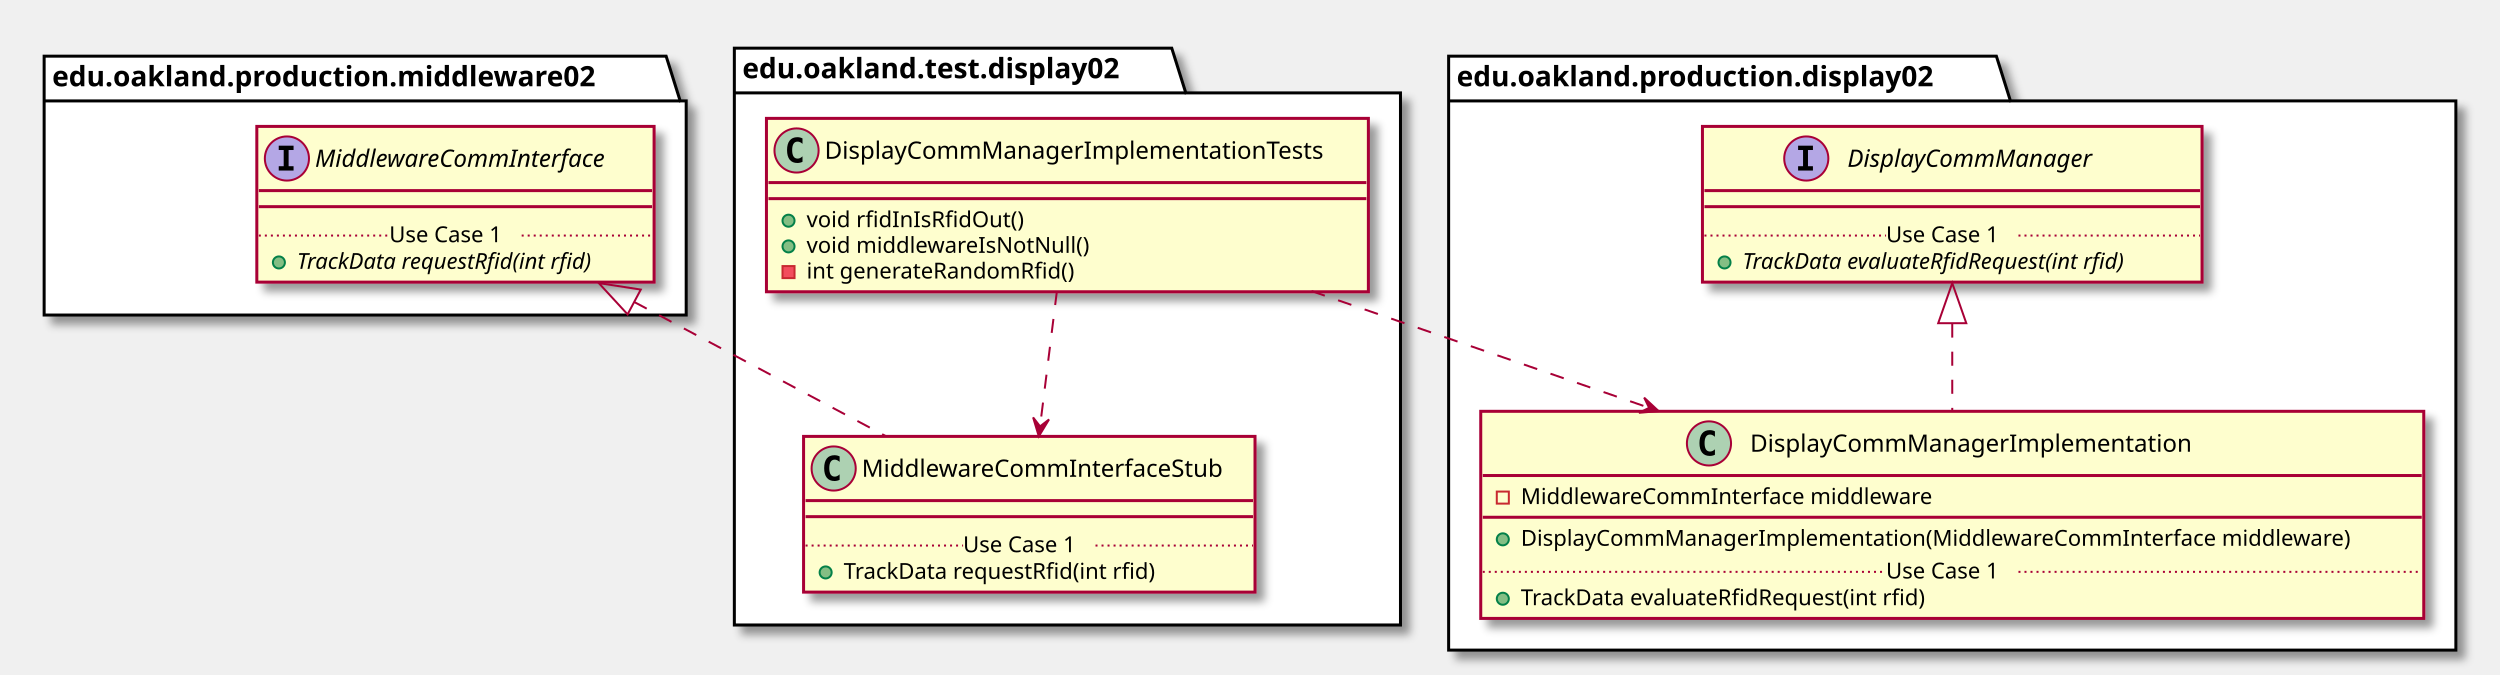
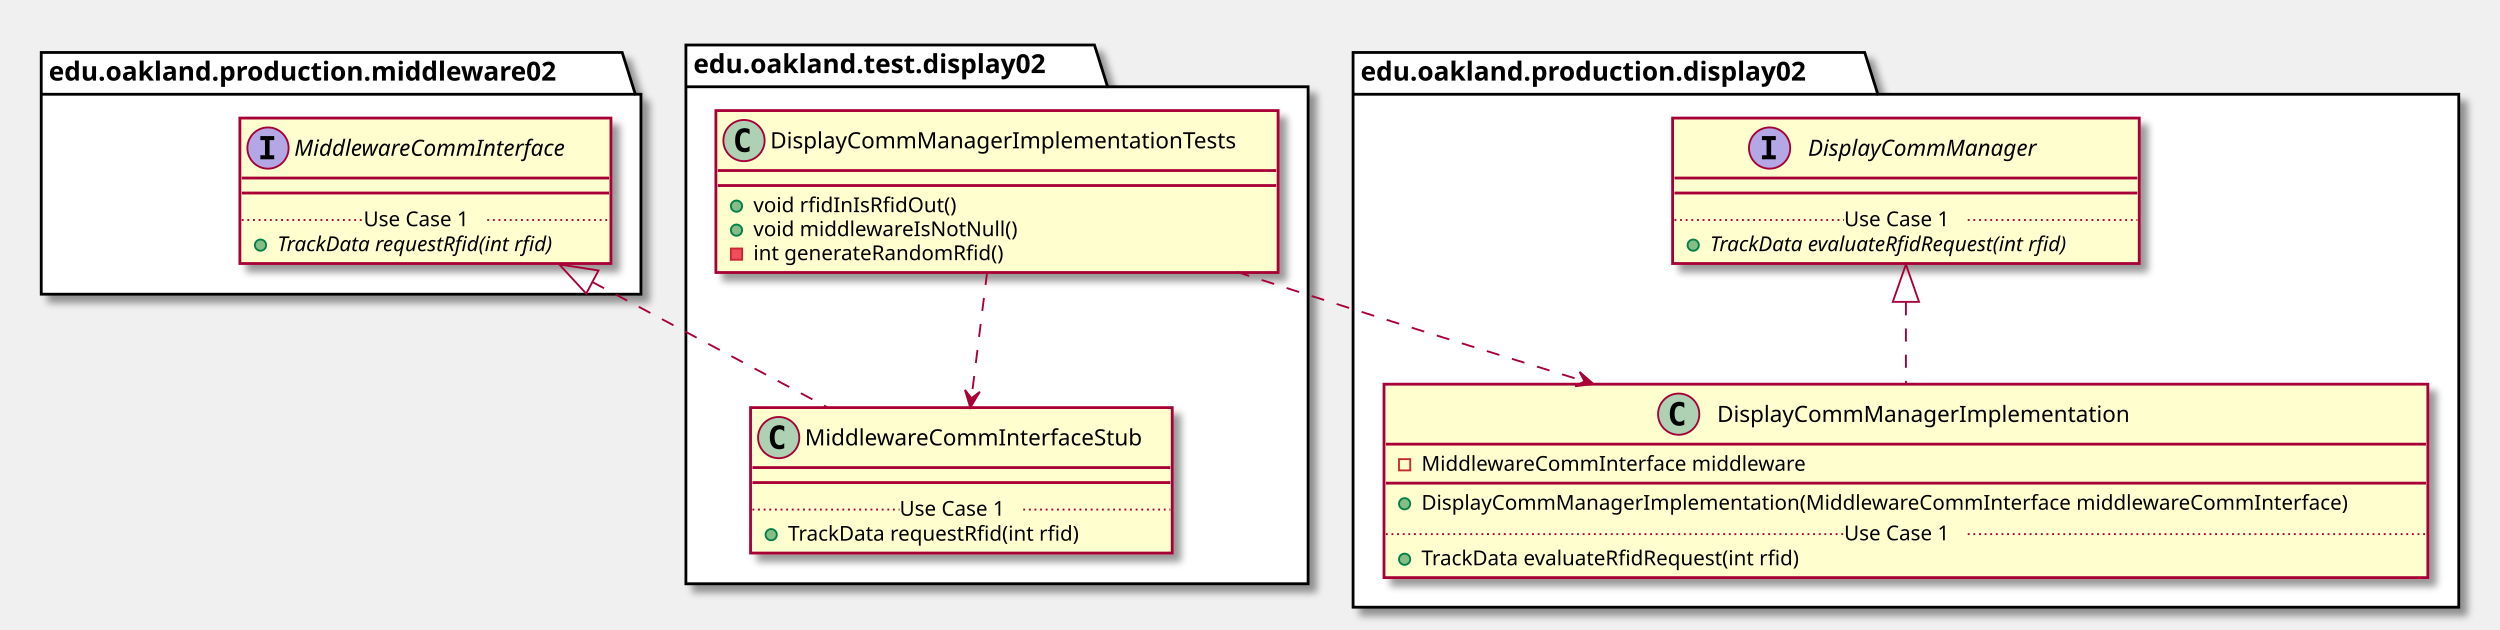
- <svg xmlns="http://www.w3.org/2000/svg" contentScriptType="application/ecmascript" contentStyleType="text/css" height="336px" preserveAspectRatio="none" style="width:1246px;height:336px;" version="1.1" viewBox="0 0 1246 336" width="1246px" zoomAndPan="magnify">
+ <svg xmlns="http://www.w3.org/2000/svg" contentScriptType="application/ecmascript" contentStyleType="text/css" height="336px" preserveAspectRatio="none" style="width:1334px;height:336px;" version="1.1" viewBox="0 0 1334 336" width="1334px" zoomAndPan="magnify">
  <defs>
-     <filter height="300%" id="fwh4fzizxkfy9" width="300%" x="-1" y="-1">
+     <filter height="300%" id="fiatudpcrzmsk" width="300%" x="-1" y="-1">
      <feGaussianBlur result="blurOut" stdDeviation="2.0" />
      <feColorMatrix in="blurOut" result="blurOut2" type="matrix" values="0 0 0 0 0 0 0 0 0 0 0 0 0 0 0 0 0 0 .4 0" />
      <feOffset dx="4.0" dy="4.0" in="blurOut2" result="blurOut3" />
      <feBlend in="SourceGraphic" in2="blurOut3" mode="normal" />
    </filter>
  </defs>
  <g>
-     <polygon fill="#FFFFFF" filter="url(#fwh4fzizxkfy9)" points="366,24,584,24,591,46.297,698,46.297,698,311.5,366,311.5,366,24" style="stroke: #000000; stroke-width: 1.5;" />
+     <polygon fill="#FFFFFF" filter="url(#fiatudpcrzmsk)" points="366,24,584,24,591,46.297,698,46.297,698,311.5,366,311.5,366,24" style="stroke: #000000; stroke-width: 1.5;" />
    <line style="stroke: #000000; stroke-width: 1.5;" x1="366" x2="591" y1="46.297" y2="46.297" />
    <text fill="#000000" font-family="sans-serif" font-size="14" font-weight="bold" lengthAdjust="spacingAndGlyphs" textLength="212" x="370" y="38.995">edu.oakland.test.display02</text>
-     <polygon fill="#FFFFFF" filter="url(#fwh4fzizxkfy9)" points="22,28,332,28,339,50.297,342,50.297,342,157,22,157,22,28" style="stroke: #000000; stroke-width: 1.5;" />
+     <polygon fill="#FFFFFF" filter="url(#fiatudpcrzmsk)" points="22,28,332,28,339,50.297,342,50.297,342,157,22,157,22,28" style="stroke: #000000; stroke-width: 1.5;" />
    <line style="stroke: #000000; stroke-width: 1.5;" x1="22" x2="339" y1="50.297" y2="50.297" />
    <text fill="#000000" font-family="sans-serif" font-size="14" font-weight="bold" lengthAdjust="spacingAndGlyphs" textLength="304" x="26" y="42.995">edu.oakland.production.middleware02</text>
-     <polygon fill="#FFFFFF" filter="url(#fwh4fzizxkfy9)" points="722,28,995,28,1002,50.297,1224,50.297,1224,324,722,324,722,28" style="stroke: #000000; stroke-width: 1.5;" />
+     <polygon fill="#FFFFFF" filter="url(#fiatudpcrzmsk)" points="722,28,995,28,1002,50.297,1312,50.297,1312,324,722,324,722,28" style="stroke: #000000; stroke-width: 1.5;" />
    <line style="stroke: #000000; stroke-width: 1.5;" x1="722" x2="1002" y1="50.297" y2="50.297" />
    <text fill="#000000" font-family="sans-serif" font-size="14" font-weight="bold" lengthAdjust="spacingAndGlyphs" textLength="267" x="726" y="42.995">edu.oakland.production.display02</text>
-     <rect fill="#FEFECE" filter="url(#fwh4fzizxkfy9)" height="86.414" id="DisplayCommManagerImplementationTests" style="stroke: #A80036; stroke-width: 1.5;" width="300" x="382" y="59" />
+     <rect fill="#FEFECE" filter="url(#fiatudpcrzmsk)" height="86.414" id="DisplayCommManagerImplementationTests" style="stroke: #A80036; stroke-width: 1.5;" width="300" x="382" y="59" />
    <ellipse cx="397" cy="75" fill="#ADD1B2" rx="11" ry="11" style="stroke: #A80036; stroke-width: 1.0;" />
    <path d="M399.969,80.641 Q399.391,80.938 398.75,81.078 Q398.109,81.234 397.406,81.234 Q394.906,81.234 393.578,79.594 Q392.266,77.938 392.266,74.812 Q392.266,71.688 393.578,70.031 Q394.906,68.375 397.406,68.375 Q398.109,68.375 398.75,68.531 Q399.406,68.688 399.969,68.984 L399.969,71.703 Q399.344,71.125 398.75,70.859 Q398.156,70.578 397.531,70.578 Q396.188,70.578 395.5,71.656 Q394.812,72.719 394.812,74.812 Q394.812,76.906 395.5,77.984 Q396.188,79.047 397.531,79.047 Q398.156,79.047 398.75,78.781 Q399.344,78.5 399.969,77.922 L399.969,80.641 Z " />
    <text fill="#000000" font-family="sans-serif" font-size="12" lengthAdjust="spacingAndGlyphs" textLength="268" x="411" y="79.154">DisplayCommManagerImplementationTests</text>
    <line style="stroke: #A80036; stroke-width: 1.5;" x1="383" x2="681" y1="91" y2="91" />
    <line style="stroke: #A80036; stroke-width: 1.5;" x1="383" x2="681" y1="99" y2="99" />
    <ellipse cx="393" cy="110" fill="#84BE84" rx="3" ry="3" style="stroke: #038048; stroke-width: 1.0;" />
    <text fill="#000000" font-family="sans-serif" font-size="11" lengthAdjust="spacingAndGlyphs" textLength="115" x="402" y="113.21">void rfidInIsRfidOut()</text>
    <ellipse cx="393" cy="122.805" fill="#84BE84" rx="3" ry="3" style="stroke: #038048; stroke-width: 1.0;" />
    <text fill="#000000" font-family="sans-serif" font-size="11" lengthAdjust="spacingAndGlyphs" textLength="151" x="402" y="126.015">void middlewareIsNotNull()</text>
    <rect fill="#F24D5C" height="6" style="stroke: #C82930; stroke-width: 1.0;" width="6" x="390" y="132.609" />
    <text fill="#000000" font-family="sans-serif" font-size="11" lengthAdjust="spacingAndGlyphs" textLength="144" x="402" y="138.82">int generateRandomRfid()</text>
-     <rect fill="#FEFECE" filter="url(#fwh4fzizxkfy9)" height="77.609" id="MiddlewareCommInterfaceStub" style="stroke: #A80036; stroke-width: 1.5;" width="225" x="400.5" y="217.5" />
+     <rect fill="#FEFECE" filter="url(#fiatudpcrzmsk)" height="77.609" id="MiddlewareCommInterfaceStub" style="stroke: #A80036; stroke-width: 1.5;" width="225" x="400.5" y="217.5" />
    <ellipse cx="415.5" cy="233.5" fill="#ADD1B2" rx="11" ry="11" style="stroke: #A80036; stroke-width: 1.0;" />
    <path d="M418.469,239.141 Q417.891,239.438 417.25,239.578 Q416.609,239.734 415.906,239.734 Q413.406,239.734 412.078,238.094 Q410.766,236.438 410.766,233.312 Q410.766,230.188 412.078,228.531 Q413.406,226.875 415.906,226.875 Q416.609,226.875 417.25,227.031 Q417.906,227.188 418.469,227.484 L418.469,230.203 Q417.844,229.625 417.25,229.359 Q416.656,229.078 416.031,229.078 Q414.688,229.078 414,230.156 Q413.312,231.219 413.312,233.312 Q413.312,235.406 414,236.484 Q414.688,237.547 416.031,237.547 Q416.656,237.547 417.25,237.281 Q417.844,237 418.469,236.422 L418.469,239.141 Z " />
    <text fill="#000000" font-family="sans-serif" font-size="12" lengthAdjust="spacingAndGlyphs" textLength="193" x="429.5" y="237.654">MiddlewareCommInterfaceStub</text>
    <line style="stroke: #A80036; stroke-width: 1.5;" x1="401.5" x2="624.5" y1="249.5" y2="249.5" />
    <line style="stroke: #A80036; stroke-width: 1.5;" x1="401.5" x2="624.5" y1="257.5" y2="257.5" />
    <ellipse cx="411.5" cy="285.305" fill="#84BE84" rx="3" ry="3" style="stroke: #038048; stroke-width: 1.0;" />
    <text fill="#000000" font-family="sans-serif" font-size="11" lengthAdjust="spacingAndGlyphs" textLength="171" x="420.5" y="288.515">TrackData requestRfid(int rfid)</text>
    <line style="stroke: #A80036; stroke-width: 1.0; stroke-dasharray: 1.0,2.0;" x1="401.5" x2="480" y1="271.902" y2="271.902" />
    <text fill="#000000" font-family="sans-serif" font-size="11" lengthAdjust="spacingAndGlyphs" textLength="66" x="480" y="275.21">Use Case 1</text>
    <line style="stroke: #A80036; stroke-width: 1.0; stroke-dasharray: 1.0,2.0;" x1="546" x2="624.5" y1="271.902" y2="271.902" />
-     <rect fill="#FEFECE" filter="url(#fwh4fzizxkfy9)" height="77.609" id="MiddlewareCommInterface" style="stroke: #A80036; stroke-width: 1.5;" width="198" x="128" y="63" />
+     <rect fill="#FEFECE" filter="url(#fiatudpcrzmsk)" height="77.609" id="MiddlewareCommInterface" style="stroke: #A80036; stroke-width: 1.5;" width="198" x="128" y="63" />
    <ellipse cx="143" cy="79" fill="#B4A7E5" rx="11" ry="11" style="stroke: #A80036; stroke-width: 1.0;" />
    <path d="M138.922,74.766 L138.922,72.609 L146.312,72.609 L146.312,74.766 L143.844,74.766 L143.844,82.844 L146.312,82.844 L146.312,85 L138.922,85 L138.922,82.844 L141.391,82.844 L141.391,74.766 L138.922,74.766 Z " />
    <text fill="#000000" font-family="sans-serif" font-size="12" font-style="italic" lengthAdjust="spacingAndGlyphs" textLength="166" x="157" y="83.154">MiddlewareCommInterface</text>
    <line style="stroke: #A80036; stroke-width: 1.5;" x1="129" x2="325" y1="95" y2="95" />
    <line style="stroke: #A80036; stroke-width: 1.5;" x1="129" x2="325" y1="103" y2="103" />
    <ellipse cx="139" cy="130.805" fill="#84BE84" rx="3" ry="3" style="stroke: #038048; stroke-width: 1.0;" />
    <text fill="#000000" font-family="sans-serif" font-size="11" font-style="italic" lengthAdjust="spacingAndGlyphs" textLength="171" x="148" y="134.015">TrackData requestRfid(int rfid)</text>
    <line style="stroke: #A80036; stroke-width: 1.0; stroke-dasharray: 1.0,2.0;" x1="129" x2="194" y1="117.402" y2="117.402" />
    <text fill="#000000" font-family="sans-serif" font-size="11" lengthAdjust="spacingAndGlyphs" textLength="66" x="194" y="120.71">Use Case 1</text>
    <line style="stroke: #A80036; stroke-width: 1.0; stroke-dasharray: 1.0,2.0;" x1="260" x2="325" y1="117.402" y2="117.402" />
-     <rect fill="#FEFECE" filter="url(#fwh4fzizxkfy9)" height="103.219" id="DisplayCommManagerImplementation" style="stroke: #A80036; stroke-width: 1.5;" width="470" x="738" y="205" />
-     <ellipse cx="851.75" cy="221" fill="#ADD1B2" rx="11" ry="11" style="stroke: #A80036; stroke-width: 1.0;" />
-     <path d="M854.719,226.641 Q854.141,226.938 853.5,227.078 Q852.859,227.234 852.156,227.234 Q849.656,227.234 848.328,225.594 Q847.016,223.938 847.016,220.812 Q847.016,217.688 848.328,216.031 Q849.656,214.375 852.156,214.375 Q852.859,214.375 853.5,214.531 Q854.156,214.688 854.719,214.984 L854.719,217.703 Q854.094,217.125 853.5,216.859 Q852.906,216.578 852.281,216.578 Q850.938,216.578 850.25,217.656 Q849.562,218.719 849.562,220.812 Q849.562,222.906 850.25,223.984 Q850.938,225.047 852.281,225.047 Q852.906,225.047 853.5,224.781 Q854.094,224.5 854.719,223.922 L854.719,226.641 Z " />
-     <text fill="#000000" font-family="sans-serif" font-size="12" lengthAdjust="spacingAndGlyphs" textLength="234" x="872.25" y="225.154">DisplayCommManagerImplementation</text>
-     <line style="stroke: #A80036; stroke-width: 1.5;" x1="739" x2="1207" y1="237" y2="237" />
-     <rect fill="none" height="6" style="stroke: #C82930; stroke-width: 1.0;" width="6" x="746" y="245" />
-     <text fill="#000000" font-family="sans-serif" font-size="11" lengthAdjust="spacingAndGlyphs" textLength="221" x="758" y="251.21">MiddlewareCommInterface middleware</text>
-     <line style="stroke: #A80036; stroke-width: 1.5;" x1="739" x2="1207" y1="257.805" y2="257.805" />
-     <ellipse cx="749" cy="268.805" fill="#84BE84" rx="3" ry="3" style="stroke: #038048; stroke-width: 1.0;" />
-     <text fill="#000000" font-family="sans-serif" font-size="11" lengthAdjust="spacingAndGlyphs" textLength="444" x="758" y="272.015">DisplayCommManagerImplementation(MiddlewareCommInterface middleware)</text>
-     <ellipse cx="749" cy="298.414" fill="#84BE84" rx="3" ry="3" style="stroke: #038048; stroke-width: 1.0;" />
-     <text fill="#000000" font-family="sans-serif" font-size="11" lengthAdjust="spacingAndGlyphs" textLength="221" x="758" y="301.625">TrackData evaluateRfidRequest(int rfid)</text>
-     <line style="stroke: #A80036; stroke-width: 1.0; stroke-dasharray: 1.0,2.0;" x1="739" x2="940" y1="285.012" y2="285.012" />
-     <text fill="#000000" font-family="sans-serif" font-size="11" lengthAdjust="spacingAndGlyphs" textLength="66" x="940" y="288.32">Use Case 1</text>
-     <line style="stroke: #A80036; stroke-width: 1.0; stroke-dasharray: 1.0,2.0;" x1="1006" x2="1207" y1="285.012" y2="285.012" />
-     <rect fill="#FEFECE" filter="url(#fwh4fzizxkfy9)" height="77.609" id="DisplayCommManager" style="stroke: #A80036; stroke-width: 1.5;" width="249" x="848.5" y="63" />
-     <ellipse cx="900.25" cy="79" fill="#B4A7E5" rx="11" ry="11" style="stroke: #A80036; stroke-width: 1.0;" />
-     <path d="M896.172,74.766 L896.172,72.609 L903.562,72.609 L903.562,74.766 L901.094,74.766 L901.094,82.844 L903.562,82.844 L903.562,85 L896.172,85 L896.172,82.844 L898.641,82.844 L898.641,74.766 L896.172,74.766 Z " />
-     <text fill="#000000" font-family="sans-serif" font-size="12" font-style="italic" lengthAdjust="spacingAndGlyphs" textLength="137" x="920.75" y="83.154">DisplayCommManager</text>
-     <line style="stroke: #A80036; stroke-width: 1.5;" x1="849.5" x2="1096.5" y1="95" y2="95" />
-     <line style="stroke: #A80036; stroke-width: 1.5;" x1="849.5" x2="1096.5" y1="103" y2="103" />
-     <ellipse cx="859.5" cy="130.805" fill="#84BE84" rx="3" ry="3" style="stroke: #038048; stroke-width: 1.0;" />
-     <text fill="#000000" font-family="sans-serif" font-size="11" font-style="italic" lengthAdjust="spacingAndGlyphs" textLength="223" x="868.5" y="134.015">TrackData evaluateRfidRequest(int rfid)</text>
-     <line style="stroke: #A80036; stroke-width: 1.0; stroke-dasharray: 1.0,2.0;" x1="849.5" x2="940" y1="117.402" y2="117.402" />
-     <text fill="#000000" font-family="sans-serif" font-size="11" lengthAdjust="spacingAndGlyphs" textLength="66" x="940" y="120.71">Use Case 1</text>
-     <line style="stroke: #A80036; stroke-width: 1.0; stroke-dasharray: 1.0,2.0;" x1="1006" x2="1096.5" y1="117.402" y2="117.402" />
+     <rect fill="#FEFECE" filter="url(#fiatudpcrzmsk)" height="103.219" id="DisplayCommManagerImplementation" style="stroke: #A80036; stroke-width: 1.5;" width="557" x="738.5" y="205" />
+     <ellipse cx="895.75" cy="221" fill="#ADD1B2" rx="11" ry="11" style="stroke: #A80036; stroke-width: 1.0;" />
+     <path d="M898.719,226.641 Q898.141,226.938 897.5,227.078 Q896.859,227.234 896.156,227.234 Q893.656,227.234 892.328,225.594 Q891.016,223.938 891.016,220.812 Q891.016,217.688 892.328,216.031 Q893.656,214.375 896.156,214.375 Q896.859,214.375 897.5,214.531 Q898.156,214.688 898.719,214.984 L898.719,217.703 Q898.094,217.125 897.5,216.859 Q896.906,216.578 896.281,216.578 Q894.938,216.578 894.25,217.656 Q893.562,218.719 893.562,220.812 Q893.562,222.906 894.25,223.984 Q894.938,225.047 896.281,225.047 Q896.906,225.047 897.5,224.781 Q898.094,224.5 898.719,223.922 L898.719,226.641 Z " />
+     <text fill="#000000" font-family="sans-serif" font-size="12" lengthAdjust="spacingAndGlyphs" textLength="234" x="916.25" y="225.154">DisplayCommManagerImplementation</text>
+     <line style="stroke: #A80036; stroke-width: 1.5;" x1="739.5" x2="1294.5" y1="237" y2="237" />
+     <rect fill="none" height="6" style="stroke: #C82930; stroke-width: 1.0;" width="6" x="746.5" y="245" />
+     <text fill="#000000" font-family="sans-serif" font-size="11" lengthAdjust="spacingAndGlyphs" textLength="221" x="758.5" y="251.21">MiddlewareCommInterface middleware</text>
+     <line style="stroke: #A80036; stroke-width: 1.5;" x1="739.5" x2="1294.5" y1="257.805" y2="257.805" />
+     <ellipse cx="749.5" cy="268.805" fill="#84BE84" rx="3" ry="3" style="stroke: #038048; stroke-width: 1.0;" />
+     <text fill="#000000" font-family="sans-serif" font-size="11" lengthAdjust="spacingAndGlyphs" textLength="531" x="758.5" y="272.015">DisplayCommManagerImplementation(MiddlewareCommInterface middlewareCommInterface)</text>
+     <ellipse cx="749.5" cy="298.414" fill="#84BE84" rx="3" ry="3" style="stroke: #038048; stroke-width: 1.0;" />
+     <text fill="#000000" font-family="sans-serif" font-size="11" lengthAdjust="spacingAndGlyphs" textLength="221" x="758.5" y="301.625">TrackData evaluateRfidRequest(int rfid)</text>
+     <line style="stroke: #A80036; stroke-width: 1.0; stroke-dasharray: 1.0,2.0;" x1="739.5" x2="984" y1="285.012" y2="285.012" />
+     <text fill="#000000" font-family="sans-serif" font-size="11" lengthAdjust="spacingAndGlyphs" textLength="66" x="984" y="288.32">Use Case 1</text>
+     <line style="stroke: #A80036; stroke-width: 1.0; stroke-dasharray: 1.0,2.0;" x1="1050" x2="1294.5" y1="285.012" y2="285.012" />
+     <rect fill="#FEFECE" filter="url(#fiatudpcrzmsk)" height="77.609" id="DisplayCommManager" style="stroke: #A80036; stroke-width: 1.5;" width="249" x="892.5" y="63" />
+     <ellipse cx="944.25" cy="79" fill="#B4A7E5" rx="11" ry="11" style="stroke: #A80036; stroke-width: 1.0;" />
+     <path d="M940.172,74.766 L940.172,72.609 L947.562,72.609 L947.562,74.766 L945.094,74.766 L945.094,82.844 L947.562,82.844 L947.562,85 L940.172,85 L940.172,82.844 L942.641,82.844 L942.641,74.766 L940.172,74.766 Z " />
+     <text fill="#000000" font-family="sans-serif" font-size="12" font-style="italic" lengthAdjust="spacingAndGlyphs" textLength="137" x="964.75" y="83.154">DisplayCommManager</text>
+     <line style="stroke: #A80036; stroke-width: 1.5;" x1="893.5" x2="1140.5" y1="95" y2="95" />
+     <line style="stroke: #A80036; stroke-width: 1.5;" x1="893.5" x2="1140.5" y1="103" y2="103" />
+     <ellipse cx="903.5" cy="130.805" fill="#84BE84" rx="3" ry="3" style="stroke: #038048; stroke-width: 1.0;" />
+     <text fill="#000000" font-family="sans-serif" font-size="11" font-style="italic" lengthAdjust="spacingAndGlyphs" textLength="223" x="912.5" y="134.015">TrackData evaluateRfidRequest(int rfid)</text>
+     <line style="stroke: #A80036; stroke-width: 1.0; stroke-dasharray: 1.0,2.0;" x1="893.5" x2="984" y1="117.402" y2="117.402" />
+     <text fill="#000000" font-family="sans-serif" font-size="11" lengthAdjust="spacingAndGlyphs" textLength="66" x="984" y="120.71">Use Case 1</text>
+     <line style="stroke: #A80036; stroke-width: 1.0; stroke-dasharray: 1.0,2.0;" x1="1050" x2="1140.5" y1="117.402" y2="117.402" />
    <path d="M316.14,150.53 C356.48,172.04 403.51,197.12 441.49,217.37 " fill="none" id="MiddlewareCommInterface&lt;-MiddlewareCommInterfaceStub" style="stroke: #A80036; stroke-width: 1.0; stroke-dasharray: 7.0,7.0;" />
    <polygon fill="none" points="312.79,156.68,298.43,141.09,319.37,144.32,312.79,156.68" style="stroke: #A80036; stroke-width: 1.0;" />
    <path d="M526.76,145.07 C524.14,166.05 520.99,191.38 518.36,212.48 " fill="none" id="DisplayCommManagerImplementationTests-&gt;MiddlewareCommInterfaceStub" style="stroke: #A80036; stroke-width: 1.0; stroke-dasharray: 7.0,7.0;" />
    <polygon fill="#A80036" points="517.74,217.47,522.84,209.045,518.369,212.51,514.904,208.038,517.74,217.47" style="stroke: #A80036; stroke-width: 1.0;" />
-     <path d="M973,161.27 C973,175.67 973,190.97 973,204.96 " fill="none" id="DisplayCommManager&lt;-DisplayCommManagerImplementation" style="stroke: #A80036; stroke-width: 1.0; stroke-dasharray: 7.0,7.0;" />
-     <polygon fill="none" points="966,161.09,973,141.09,980,161.09,966,161.09" style="stroke: #A80036; stroke-width: 1.0;" />
-     <path d="M653.67,145.07 C705.64,163.05 766.85,184.21 821.7,203.18 " fill="none" id="DisplayCommManagerImplementationTests-&gt;DisplayCommManagerImplementation" style="stroke: #A80036; stroke-width: 1.0; stroke-dasharray: 7.0,7.0;" />
-     <polygon fill="#A80036" points="826.65,204.89,819.443,198.177,821.923,203.262,816.838,205.741,826.65,204.89" style="stroke: #A80036; stroke-width: 1.0;" />
+     <path d="M1017,161.27 C1017,175.67 1017,190.97 1017,204.96 " fill="none" id="DisplayCommManager&lt;-DisplayCommManagerImplementation" style="stroke: #A80036; stroke-width: 1.0; stroke-dasharray: 7.0,7.0;" />
+     <polygon fill="none" points="1010,161.09,1017,141.09,1024,161.09,1010,161.09" style="stroke: #A80036; stroke-width: 1.0;" />
+     <path d="M659.91,145.08 C680.65,151.81 701.9,158.64 722,165 C761.88,177.62 804.87,190.96 845.37,203.41 " fill="none" id="DisplayCommManagerImplementationTests-&gt;DisplayCommManagerImplementation" style="stroke: #A80036; stroke-width: 1.0; stroke-dasharray: 7.0,7.0;" />
+     <polygon fill="#A80036" points="850.29,204.92,842.863,198.452,845.511,203.451,840.512,206.098,850.29,204.92" style="stroke: #A80036; stroke-width: 1.0;" />
  </g>
</svg>
